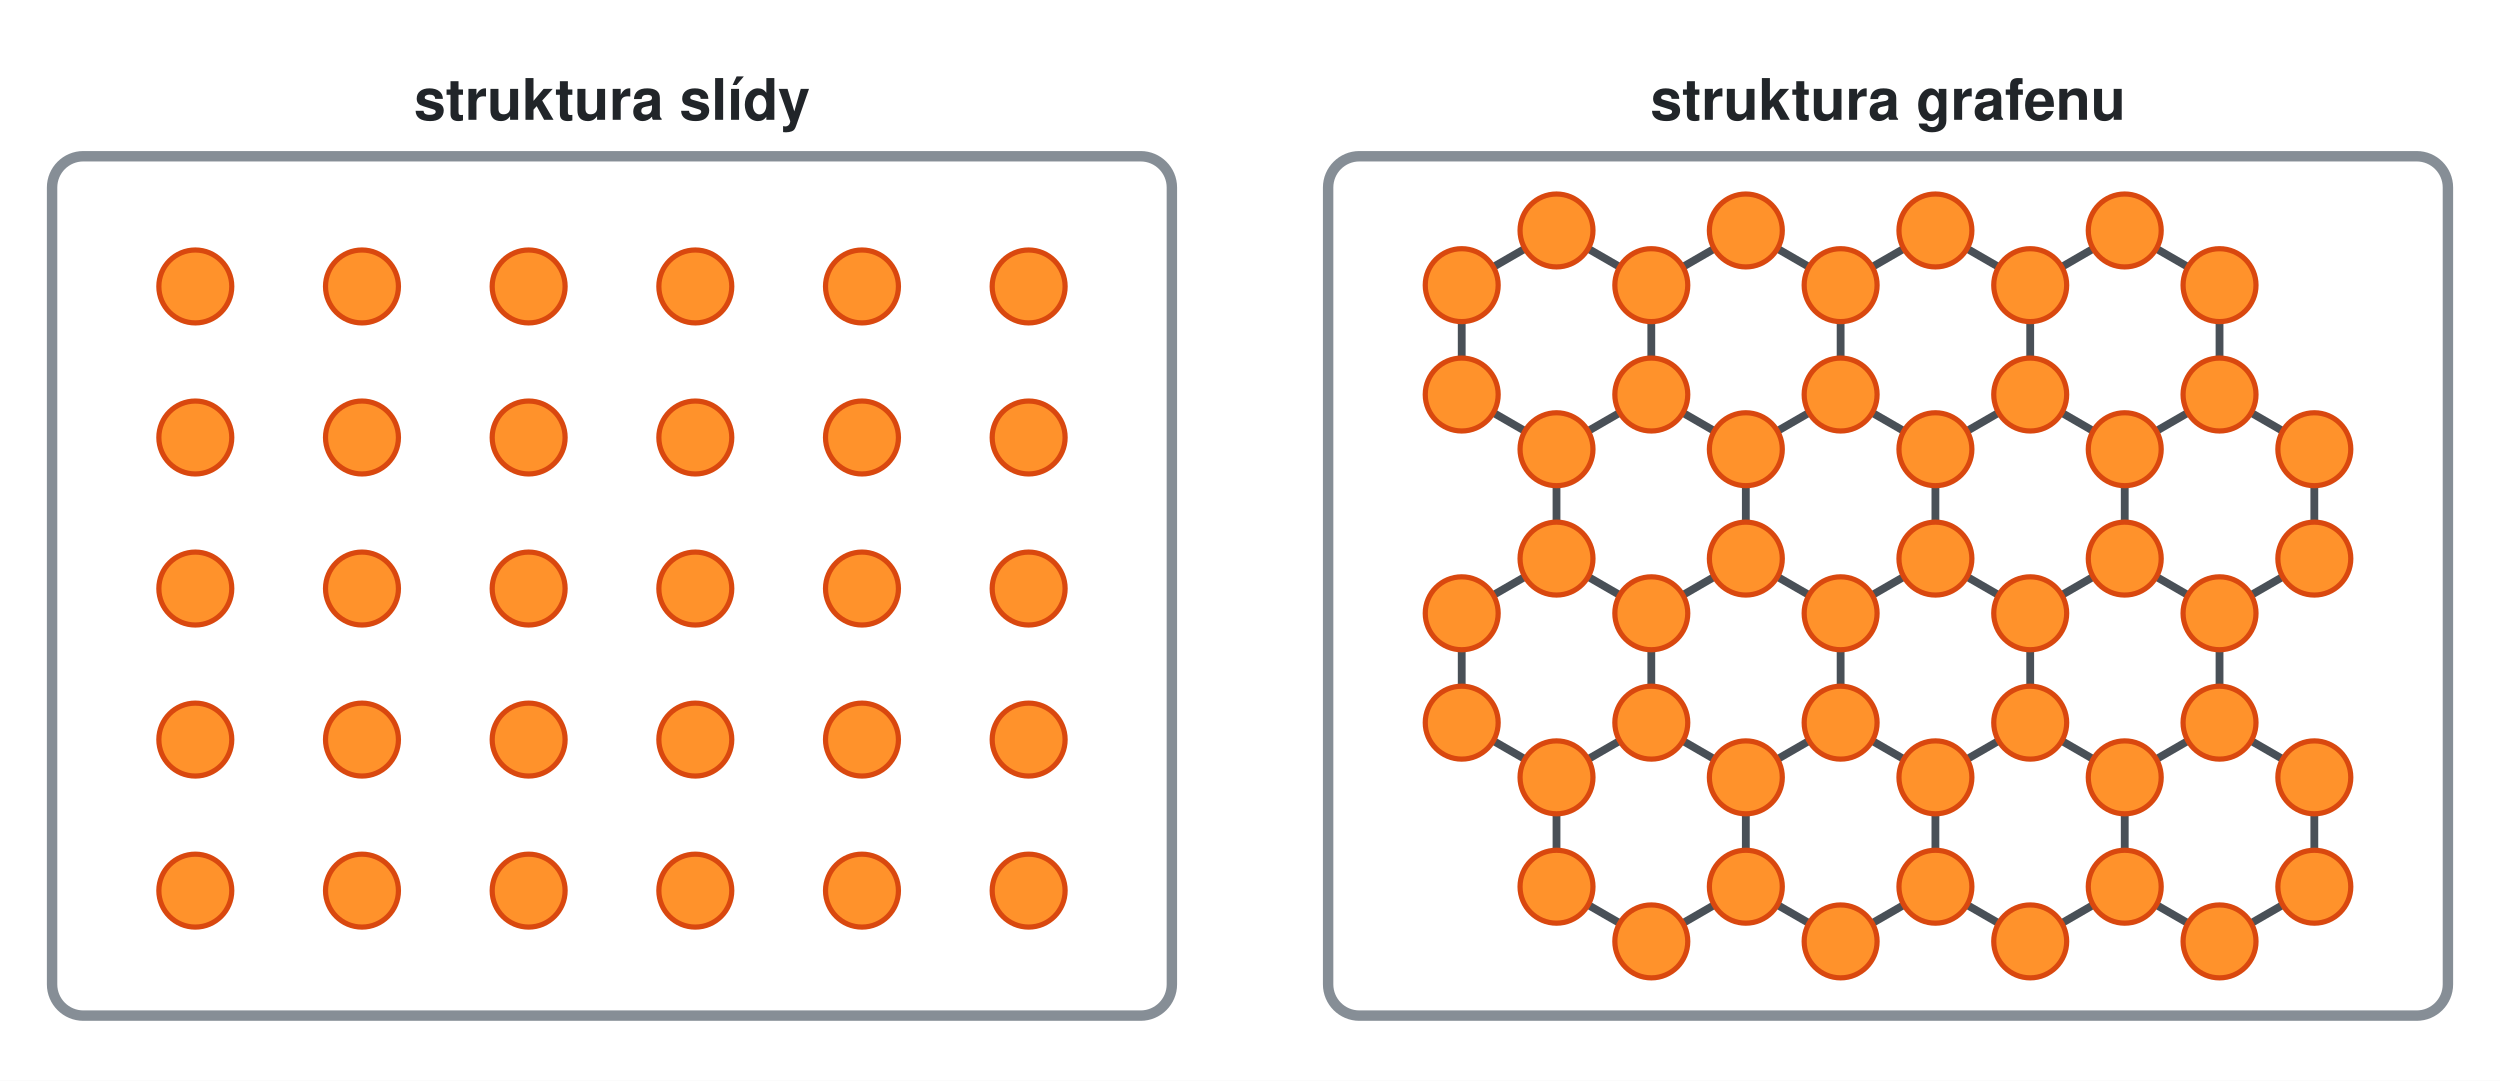
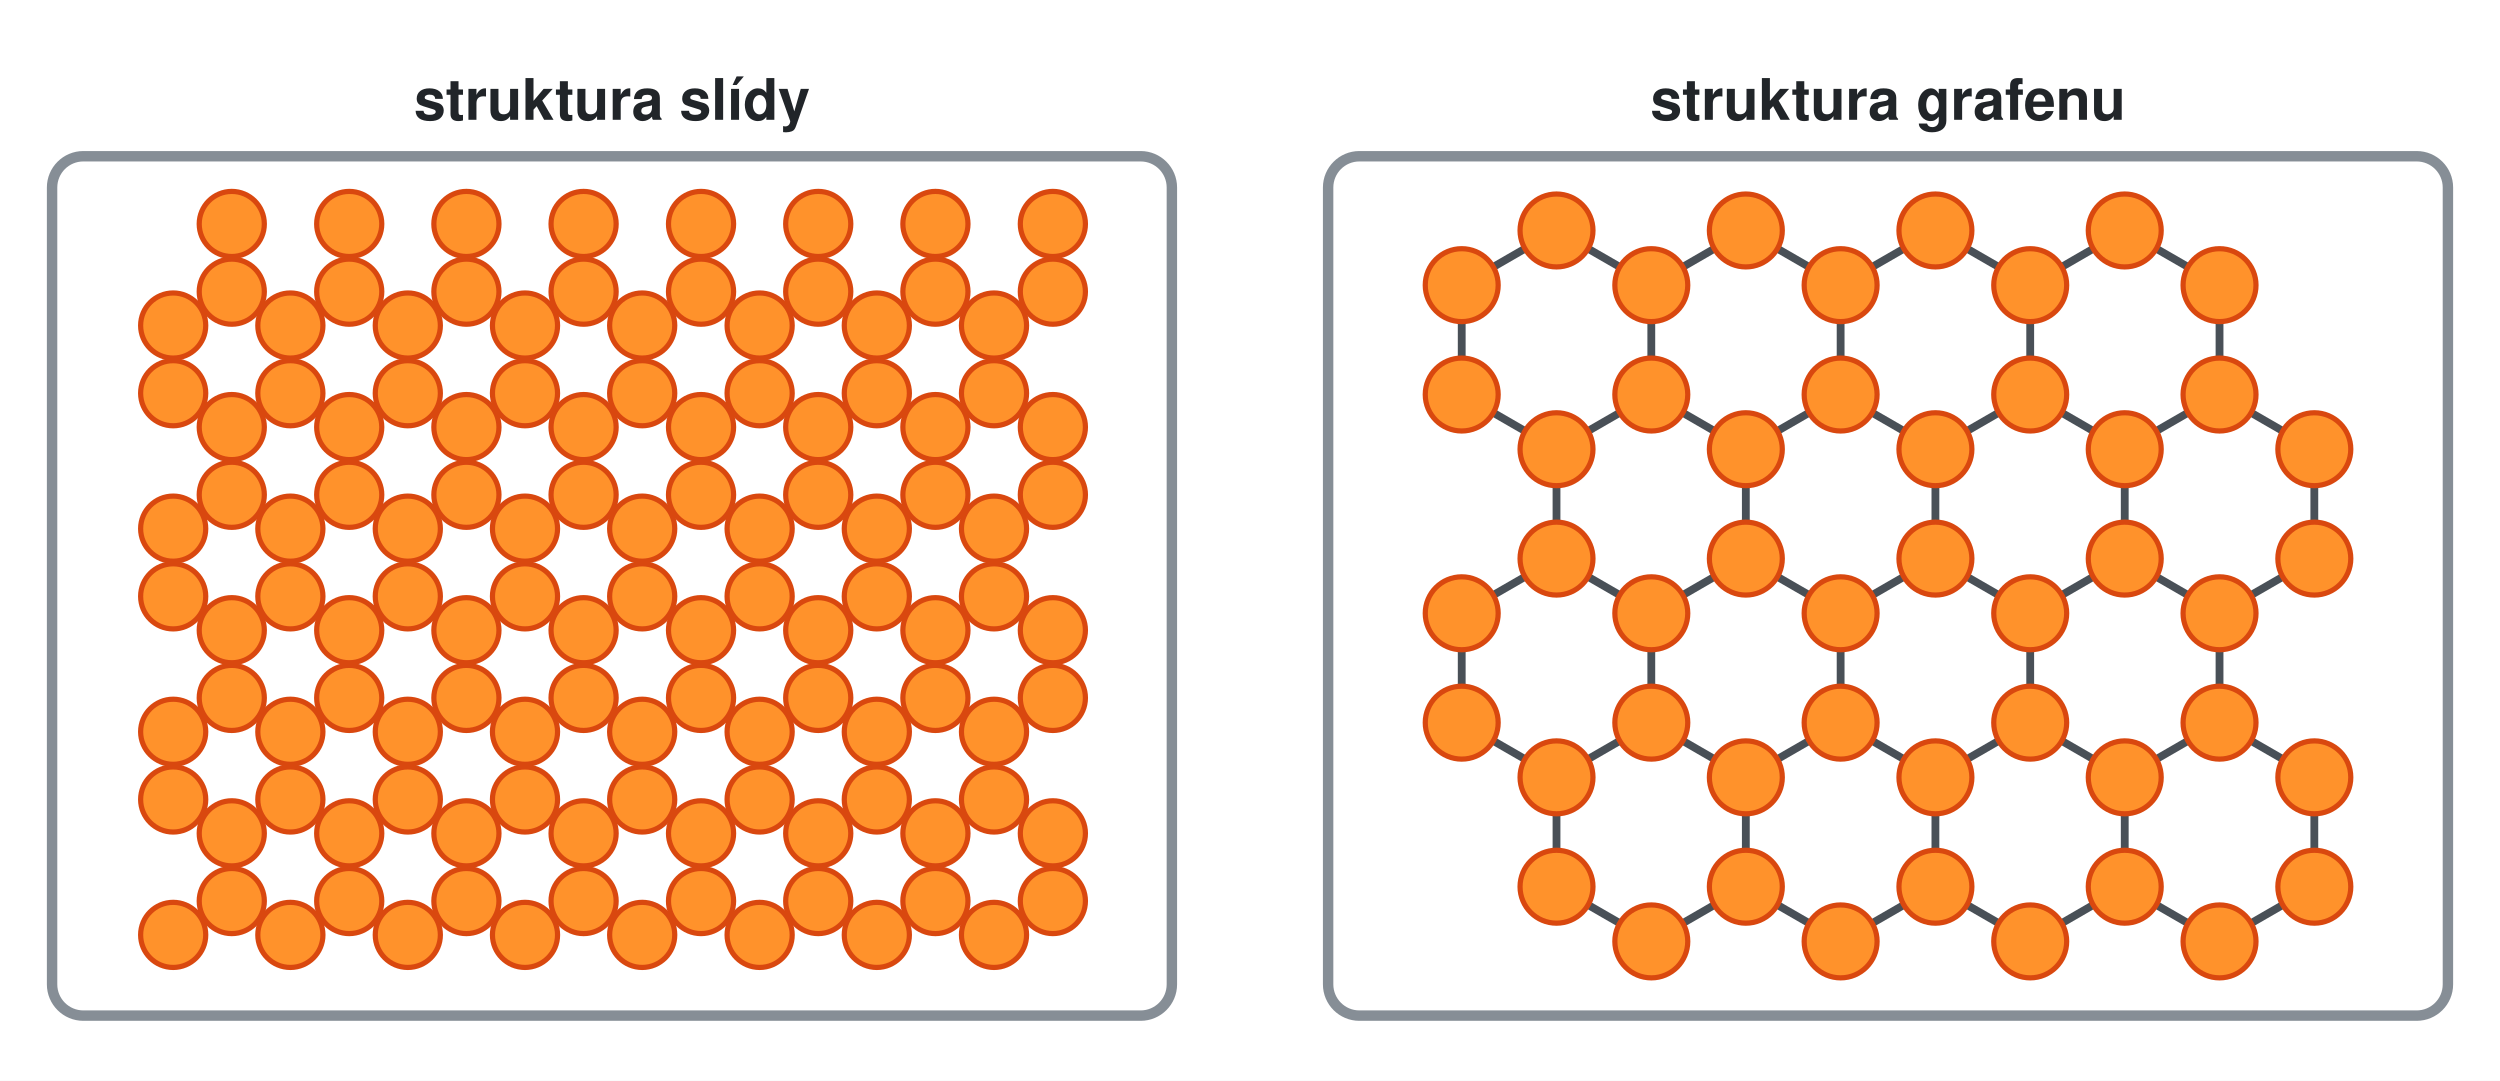
<svg xmlns="http://www.w3.org/2000/svg" viewBox="0 0 960 415" width="960" height="415" font-family="Helvetica, Arial, sans-serif">
  <defs>
    <marker id="ahk" viewBox="0 0 10 10" refX="8" refY="5" markerWidth="5" markerHeight="5" orient="auto">
      <path d="M0,0 L10,5 L0,10 z" fill="#212529" />
    </marker>
    <marker id="ahr" viewBox="0 0 10 10" refX="8" refY="5" markerWidth="5" markerHeight="5" orient="auto">
      <path d="M0,0 L10,5 L0,10 z" fill="#e03131" />
    </marker>
    <marker id="ahb" viewBox="0 0 10 10" refX="8" refY="5" markerWidth="5" markerHeight="5" orient="auto">
      <path d="M0,0 L10,5 L0,10 z" fill="#1971c2" />
    </marker>
    <marker id="ahy" viewBox="0 0 10 10" refX="8" refY="5" markerWidth="5" markerHeight="5" orient="auto">
      <path d="M0,0 L10,5 L0,10 z" fill="#e67700" />
    </marker>
    <marker id="ahg" viewBox="0 0 10 10" refX="8" refY="5" markerWidth="5" markerHeight="5" orient="auto">
      <path d="M0,0 L10,5 L0,10 z" fill="#868e96" />
    </marker>
  </defs>
  <rect width="960" height="415" fill="#ffffff" />
  <rect x="20" y="60" width="430" height="330" rx="12" fill="#ffffff" stroke="#868e96" stroke-width="4" />
  <text x="235.0" y="46" font-size="22" text-anchor="middle" font-weight="bold" fill="#212529">struktura slídy</text>
  <rect x="510" y="60" width="430" height="330" rx="12" fill="#ffffff" stroke="#868e96" stroke-width="4" />
  <text x="725.0" y="46" font-size="22" text-anchor="middle" font-weight="bold" fill="#212529">struktura grafenu</text>
-   <circle cx="75" cy="110" r="14" fill="#ff922b" stroke="#d9480f" stroke-width="2" />
-   <circle cx="75" cy="168" r="14" fill="#ff922b" stroke="#d9480f" stroke-width="2" />
-   <circle cx="75" cy="226" r="14" fill="#ff922b" stroke="#d9480f" stroke-width="2" />
-   <circle cx="75" cy="284" r="14" fill="#ff922b" stroke="#d9480f" stroke-width="2" />
-   <circle cx="75" cy="342" r="14" fill="#ff922b" stroke="#d9480f" stroke-width="2" />
-   <circle cx="139" cy="110" r="14" fill="#ff922b" stroke="#d9480f" stroke-width="2" />
-   <circle cx="139" cy="168" r="14" fill="#ff922b" stroke="#d9480f" stroke-width="2" />
-   <circle cx="139" cy="226" r="14" fill="#ff922b" stroke="#d9480f" stroke-width="2" />
-   <circle cx="139" cy="284" r="14" fill="#ff922b" stroke="#d9480f" stroke-width="2" />
-   <circle cx="139" cy="342" r="14" fill="#ff922b" stroke="#d9480f" stroke-width="2" />
-   <circle cx="203" cy="110" r="14" fill="#ff922b" stroke="#d9480f" stroke-width="2" />
-   <circle cx="203" cy="168" r="14" fill="#ff922b" stroke="#d9480f" stroke-width="2" />
-   <circle cx="203" cy="226" r="14" fill="#ff922b" stroke="#d9480f" stroke-width="2" />
-   <circle cx="203" cy="284" r="14" fill="#ff922b" stroke="#d9480f" stroke-width="2" />
-   <circle cx="203" cy="342" r="14" fill="#ff922b" stroke="#d9480f" stroke-width="2" />
-   <circle cx="267" cy="110" r="14" fill="#ff922b" stroke="#d9480f" stroke-width="2" />
-   <circle cx="267" cy="168" r="14" fill="#ff922b" stroke="#d9480f" stroke-width="2" />
-   <circle cx="267" cy="226" r="14" fill="#ff922b" stroke="#d9480f" stroke-width="2" />
-   <circle cx="267" cy="284" r="14" fill="#ff922b" stroke="#d9480f" stroke-width="2" />
-   <circle cx="267" cy="342" r="14" fill="#ff922b" stroke="#d9480f" stroke-width="2" />
-   <circle cx="331" cy="110" r="14" fill="#ff922b" stroke="#d9480f" stroke-width="2" />
-   <circle cx="331" cy="168" r="14" fill="#ff922b" stroke="#d9480f" stroke-width="2" />
-   <circle cx="331" cy="226" r="14" fill="#ff922b" stroke="#d9480f" stroke-width="2" />
-   <circle cx="331" cy="284" r="14" fill="#ff922b" stroke="#d9480f" stroke-width="2" />
-   <circle cx="331" cy="342" r="14" fill="#ff922b" stroke="#d9480f" stroke-width="2" />
-   <circle cx="395" cy="110" r="14" fill="#ff922b" stroke="#d9480f" stroke-width="2" />
-   <circle cx="395" cy="168" r="14" fill="#ff922b" stroke="#d9480f" stroke-width="2" />
-   <circle cx="395" cy="226" r="14" fill="#ff922b" stroke="#d9480f" stroke-width="2" />
-   <circle cx="395" cy="284" r="14" fill="#ff922b" stroke="#d9480f" stroke-width="2" />
-   <circle cx="395" cy="342" r="14" fill="#ff922b" stroke="#d9480f" stroke-width="2" />
+   <defs>
+     <circle id="k" cx="0" cy="0" r="12.5" fill="#ff922b" stroke="#d9480f" stroke-width="2" />
+   </defs>
+   <use href="#k" x="66.5" y="125.0" />
+   <use href="#k" x="66.5" y="151.0" />
+   <use href="#k" x="89.0" y="86" />
+   <use href="#k" x="89.0" y="112" />
+   <use href="#k" x="111.5" y="125.0" />
+   <use href="#k" x="111.5" y="151.0" />
+   <use href="#k" x="134.1" y="86" />
+   <use href="#k" x="134.1" y="112" />
+   <use href="#k" x="156.6" y="125.0" />
+   <use href="#k" x="156.6" y="151.0" />
+   <use href="#k" x="179.1" y="86" />
+   <use href="#k" x="179.1" y="112" />
+   <use href="#k" x="201.6" y="125.0" />
+   <use href="#k" x="201.6" y="151.0" />
+   <use href="#k" x="224.1" y="86" />
+   <use href="#k" x="224.1" y="112" />
+   <use href="#k" x="246.6" y="125.0" />
+   <use href="#k" x="246.6" y="151.0" />
+   <use href="#k" x="269.2" y="86" />
+   <use href="#k" x="269.2" y="112" />
+   <use href="#k" x="291.7" y="125.0" />
+   <use href="#k" x="291.7" y="151.0" />
+   <use href="#k" x="314.2" y="86" />
+   <use href="#k" x="314.2" y="112" />
+   <use href="#k" x="336.7" y="125.0" />
+   <use href="#k" x="336.7" y="151.0" />
+   <use href="#k" x="359.2" y="86" />
+   <use href="#k" x="359.2" y="112" />
+   <use href="#k" x="381.7" y="125.0" />
+   <use href="#k" x="381.7" y="151.0" />
+   <use href="#k" x="404.3" y="86" />
+   <use href="#k" x="404.3" y="112" />
+   <use href="#k" x="66.5" y="203.0" />
+   <use href="#k" x="66.5" y="229.0" />
+   <use href="#k" x="89.0" y="164" />
+   <use href="#k" x="89.0" y="190" />
+   <use href="#k" x="111.5" y="203.0" />
+   <use href="#k" x="111.5" y="229.0" />
+   <use href="#k" x="134.1" y="164" />
+   <use href="#k" x="134.1" y="190" />
+   <use href="#k" x="156.6" y="203.0" />
+   <use href="#k" x="156.6" y="229.0" />
+   <use href="#k" x="179.1" y="164" />
+   <use href="#k" x="179.1" y="190" />
+   <use href="#k" x="201.6" y="203.0" />
+   <use href="#k" x="201.6" y="229.0" />
+   <use href="#k" x="224.1" y="164" />
+   <use href="#k" x="224.1" y="190" />
+   <use href="#k" x="246.6" y="203.0" />
+   <use href="#k" x="246.6" y="229.0" />
+   <use href="#k" x="269.2" y="164" />
+   <use href="#k" x="269.2" y="190" />
+   <use href="#k" x="291.7" y="203.0" />
+   <use href="#k" x="291.7" y="229.0" />
+   <use href="#k" x="314.2" y="164" />
+   <use href="#k" x="314.2" y="190" />
+   <use href="#k" x="336.7" y="203.0" />
+   <use href="#k" x="336.7" y="229.0" />
+   <use href="#k" x="359.2" y="164" />
+   <use href="#k" x="359.2" y="190" />
+   <use href="#k" x="381.7" y="203.0" />
+   <use href="#k" x="381.7" y="229.0" />
+   <use href="#k" x="404.3" y="164" />
+   <use href="#k" x="404.3" y="190" />
+   <use href="#k" x="66.5" y="281.0" />
+   <use href="#k" x="66.5" y="307.0" />
+   <use href="#k" x="89.0" y="242" />
+   <use href="#k" x="89.0" y="268" />
+   <use href="#k" x="111.5" y="281.0" />
+   <use href="#k" x="111.5" y="307.0" />
+   <use href="#k" x="134.1" y="242" />
+   <use href="#k" x="134.1" y="268" />
+   <use href="#k" x="156.6" y="281.0" />
+   <use href="#k" x="156.6" y="307.0" />
+   <use href="#k" x="179.1" y="242" />
+   <use href="#k" x="179.1" y="268" />
+   <use href="#k" x="201.6" y="281.0" />
+   <use href="#k" x="201.6" y="307.0" />
+   <use href="#k" x="224.1" y="242" />
+   <use href="#k" x="224.1" y="268" />
+   <use href="#k" x="246.6" y="281.0" />
+   <use href="#k" x="246.6" y="307.0" />
+   <use href="#k" x="269.2" y="242" />
+   <use href="#k" x="269.2" y="268" />
+   <use href="#k" x="291.7" y="281.0" />
+   <use href="#k" x="291.7" y="307.0" />
+   <use href="#k" x="314.2" y="242" />
+   <use href="#k" x="314.2" y="268" />
+   <use href="#k" x="336.7" y="281.0" />
+   <use href="#k" x="336.7" y="307.0" />
+   <use href="#k" x="359.2" y="242" />
+   <use href="#k" x="359.2" y="268" />
+   <use href="#k" x="381.7" y="281.0" />
+   <use href="#k" x="381.7" y="307.0" />
+   <use href="#k" x="404.3" y="242" />
+   <use href="#k" x="404.3" y="268" />
+   <use href="#k" x="66.5" y="359.0" />
+   <use href="#k" x="89.0" y="320" />
+   <use href="#k" x="89.0" y="346" />
+   <use href="#k" x="111.5" y="359.0" />
+   <use href="#k" x="134.1" y="320" />
+   <use href="#k" x="134.1" y="346" />
+   <use href="#k" x="156.6" y="359.0" />
+   <use href="#k" x="179.1" y="320" />
+   <use href="#k" x="179.1" y="346" />
+   <use href="#k" x="201.6" y="359.0" />
+   <use href="#k" x="224.1" y="320" />
+   <use href="#k" x="224.1" y="346" />
+   <use href="#k" x="246.6" y="359.0" />
+   <use href="#k" x="269.2" y="320" />
+   <use href="#k" x="269.2" y="346" />
+   <use href="#k" x="291.7" y="359.0" />
+   <use href="#k" x="314.2" y="320" />
+   <use href="#k" x="314.2" y="346" />
+   <use href="#k" x="336.7" y="359.0" />
+   <use href="#k" x="359.2" y="320" />
+   <use href="#k" x="359.2" y="346" />
+   <use href="#k" x="381.7" y="359.0" />
+   <use href="#k" x="404.3" y="320" />
+   <use href="#k" x="404.3" y="346" />
  <line x1="706.8" y1="109.5" x2="743.2" y2="88.5" stroke="#495057" stroke-width="3" />
  <line x1="815.9" y1="172.5" x2="779.6" y2="151.5" stroke="#495057" stroke-width="3" />
  <line x1="561.3" y1="277.5" x2="597.7" y2="298.5" stroke="#495057" stroke-width="3" />
  <line x1="634.1" y1="277.5" x2="634.1" y2="235.5" stroke="#495057" stroke-width="3" />
  <line x1="670.4" y1="172.5" x2="706.8" y2="151.5" stroke="#495057" stroke-width="3" />
  <line x1="597.7" y1="340.5" x2="597.7" y2="298.5" stroke="#495057" stroke-width="3" />
  <line x1="743.2" y1="214.5" x2="779.6" y2="235.5" stroke="#495057" stroke-width="3" />
  <line x1="706.8" y1="361.5" x2="743.2" y2="340.5" stroke="#495057" stroke-width="3" />
  <line x1="815.9" y1="340.5" x2="815.9" y2="298.5" stroke="#495057" stroke-width="3" />
  <line x1="597.7" y1="172.5" x2="634.1" y2="151.5" stroke="#495057" stroke-width="3" />
  <line x1="561.3" y1="151.5" x2="597.7" y2="172.5" stroke="#495057" stroke-width="3" />
  <line x1="706.8" y1="277.5" x2="670.4" y2="298.5" stroke="#495057" stroke-width="3" />
  <line x1="888.7" y1="172.5" x2="888.7" y2="214.5" stroke="#495057" stroke-width="3" />
  <line x1="634.1" y1="235.5" x2="670.4" y2="214.5" stroke="#495057" stroke-width="3" />
  <line x1="743.2" y1="298.5" x2="706.8" y2="277.5" stroke="#495057" stroke-width="3" />
  <line x1="743.2" y1="172.5" x2="706.8" y2="151.5" stroke="#495057" stroke-width="3" />
  <line x1="815.9" y1="340.5" x2="779.6" y2="361.5" stroke="#495057" stroke-width="3" />
  <line x1="852.3" y1="277.5" x2="852.3" y2="235.5" stroke="#495057" stroke-width="3" />
  <line x1="852.3" y1="151.5" x2="815.9" y2="172.5" stroke="#495057" stroke-width="3" />
  <line x1="888.7" y1="340.5" x2="852.3" y2="361.5" stroke="#495057" stroke-width="3" />
  <line x1="634.1" y1="109.5" x2="634.1" y2="151.5" stroke="#495057" stroke-width="3" />
  <line x1="779.6" y1="109.5" x2="779.6" y2="151.5" stroke="#495057" stroke-width="3" />
  <line x1="706.8" y1="109.5" x2="706.8" y2="151.5" stroke="#495057" stroke-width="3" />
  <line x1="670.4" y1="214.5" x2="706.8" y2="235.5" stroke="#495057" stroke-width="3" />
  <line x1="561.3" y1="235.5" x2="561.3" y2="277.5" stroke="#495057" stroke-width="3" />
  <line x1="706.8" y1="277.5" x2="706.8" y2="235.5" stroke="#495057" stroke-width="3" />
  <line x1="888.7" y1="172.5" x2="852.3" y2="151.5" stroke="#495057" stroke-width="3" />
  <line x1="779.6" y1="277.5" x2="815.9" y2="298.5" stroke="#495057" stroke-width="3" />
  <line x1="670.4" y1="88.5" x2="634.1" y2="109.5" stroke="#495057" stroke-width="3" />
  <line x1="779.6" y1="151.5" x2="743.2" y2="172.5" stroke="#495057" stroke-width="3" />
  <line x1="888.7" y1="340.5" x2="888.7" y2="298.5" stroke="#495057" stroke-width="3" />
  <line x1="852.3" y1="277.5" x2="888.7" y2="298.5" stroke="#495057" stroke-width="3" />
  <line x1="779.6" y1="277.5" x2="779.6" y2="235.5" stroke="#495057" stroke-width="3" />
  <line x1="634.1" y1="361.5" x2="597.7" y2="340.5" stroke="#495057" stroke-width="3" />
  <line x1="670.4" y1="172.5" x2="670.4" y2="214.5" stroke="#495057" stroke-width="3" />
  <line x1="634.1" y1="235.5" x2="597.7" y2="214.5" stroke="#495057" stroke-width="3" />
  <line x1="743.2" y1="340.5" x2="779.6" y2="361.5" stroke="#495057" stroke-width="3" />
  <line x1="743.2" y1="214.5" x2="706.8" y2="235.5" stroke="#495057" stroke-width="3" />
  <line x1="597.7" y1="88.5" x2="561.3" y2="109.5" stroke="#495057" stroke-width="3" />
  <line x1="670.4" y1="88.5" x2="706.8" y2="109.5" stroke="#495057" stroke-width="3" />
  <line x1="670.4" y1="172.5" x2="634.1" y2="151.5" stroke="#495057" stroke-width="3" />
  <line x1="561.3" y1="151.5" x2="561.3" y2="109.5" stroke="#495057" stroke-width="3" />
  <line x1="852.3" y1="109.5" x2="852.3" y2="151.5" stroke="#495057" stroke-width="3" />
  <line x1="634.1" y1="277.5" x2="670.4" y2="298.5" stroke="#495057" stroke-width="3" />
  <line x1="743.2" y1="298.5" x2="743.2" y2="340.5" stroke="#495057" stroke-width="3" />
  <line x1="779.6" y1="277.5" x2="743.2" y2="298.5" stroke="#495057" stroke-width="3" />
  <line x1="815.9" y1="172.5" x2="815.9" y2="214.5" stroke="#495057" stroke-width="3" />
  <line x1="852.3" y1="235.5" x2="815.9" y2="214.5" stroke="#495057" stroke-width="3" />
  <line x1="852.3" y1="277.5" x2="815.9" y2="298.5" stroke="#495057" stroke-width="3" />
  <line x1="779.6" y1="109.5" x2="815.9" y2="88.5" stroke="#495057" stroke-width="3" />
  <line x1="634.1" y1="109.5" x2="597.7" y2="88.5" stroke="#495057" stroke-width="3" />
  <line x1="597.7" y1="172.5" x2="597.7" y2="214.5" stroke="#495057" stroke-width="3" />
  <line x1="852.3" y1="235.5" x2="888.7" y2="214.5" stroke="#495057" stroke-width="3" />
  <line x1="852.3" y1="109.5" x2="815.9" y2="88.5" stroke="#495057" stroke-width="3" />
  <line x1="815.9" y1="340.5" x2="852.3" y2="361.5" stroke="#495057" stroke-width="3" />
  <line x1="670.4" y1="340.5" x2="706.8" y2="361.5" stroke="#495057" stroke-width="3" />
  <line x1="561.3" y1="235.5" x2="597.7" y2="214.5" stroke="#495057" stroke-width="3" />
  <line x1="670.4" y1="340.5" x2="634.1" y2="361.5" stroke="#495057" stroke-width="3" />
  <line x1="743.2" y1="214.5" x2="743.2" y2="172.5" stroke="#495057" stroke-width="3" />
  <line x1="779.6" y1="235.5" x2="815.9" y2="214.5" stroke="#495057" stroke-width="3" />
  <line x1="670.4" y1="340.5" x2="670.4" y2="298.5" stroke="#495057" stroke-width="3" />
  <line x1="634.1" y1="277.5" x2="597.7" y2="298.5" stroke="#495057" stroke-width="3" />
  <line x1="779.6" y1="109.5" x2="743.2" y2="88.5" stroke="#495057" stroke-width="3" />
  <circle cx="634.1" cy="151.5" r="14" fill="#ff922b" stroke="#d9480f" stroke-width="2" />
  <circle cx="597.7" cy="172.5" r="14" fill="#ff922b" stroke="#d9480f" stroke-width="2" />
  <circle cx="561.3" cy="151.5" r="14" fill="#ff922b" stroke="#d9480f" stroke-width="2" />
  <circle cx="561.3" cy="109.5" r="14" fill="#ff922b" stroke="#d9480f" stroke-width="2" />
  <circle cx="597.7" cy="88.5" r="14" fill="#ff922b" stroke="#d9480f" stroke-width="2" />
  <circle cx="634.1" cy="109.5" r="14" fill="#ff922b" stroke="#d9480f" stroke-width="2" />
  <circle cx="706.8" cy="151.5" r="14" fill="#ff922b" stroke="#d9480f" stroke-width="2" />
  <circle cx="670.4" cy="172.5" r="14" fill="#ff922b" stroke="#d9480f" stroke-width="2" />
  <circle cx="670.4" cy="88.5" r="14" fill="#ff922b" stroke="#d9480f" stroke-width="2" />
  <circle cx="706.8" cy="109.5" r="14" fill="#ff922b" stroke="#d9480f" stroke-width="2" />
  <circle cx="779.6" cy="151.5" r="14" fill="#ff922b" stroke="#d9480f" stroke-width="2" />
  <circle cx="743.2" cy="172.5" r="14" fill="#ff922b" stroke="#d9480f" stroke-width="2" />
  <circle cx="743.2" cy="88.5" r="14" fill="#ff922b" stroke="#d9480f" stroke-width="2" />
  <circle cx="779.6" cy="109.5" r="14" fill="#ff922b" stroke="#d9480f" stroke-width="2" />
  <circle cx="852.3" cy="151.5" r="14" fill="#ff922b" stroke="#d9480f" stroke-width="2" />
  <circle cx="815.9" cy="172.5" r="14" fill="#ff922b" stroke="#d9480f" stroke-width="2" />
  <circle cx="815.9" cy="88.5" r="14" fill="#ff922b" stroke="#d9480f" stroke-width="2" />
  <circle cx="852.3" cy="109.5" r="14" fill="#ff922b" stroke="#d9480f" stroke-width="2" />
  <circle cx="670.4" cy="214.5" r="14" fill="#ff922b" stroke="#d9480f" stroke-width="2" />
  <circle cx="634.1" cy="235.5" r="14" fill="#ff922b" stroke="#d9480f" stroke-width="2" />
  <circle cx="597.7" cy="214.5" r="14" fill="#ff922b" stroke="#d9480f" stroke-width="2" />
  <circle cx="743.2" cy="214.5" r="14" fill="#ff922b" stroke="#d9480f" stroke-width="2" />
  <circle cx="706.8" cy="235.5" r="14" fill="#ff922b" stroke="#d9480f" stroke-width="2" />
  <circle cx="815.9" cy="214.5" r="14" fill="#ff922b" stroke="#d9480f" stroke-width="2" />
  <circle cx="779.6" cy="235.5" r="14" fill="#ff922b" stroke="#d9480f" stroke-width="2" />
  <circle cx="888.7" cy="214.5" r="14" fill="#ff922b" stroke="#d9480f" stroke-width="2" />
  <circle cx="852.3" cy="235.5" r="14" fill="#ff922b" stroke="#d9480f" stroke-width="2" />
  <circle cx="888.7" cy="172.5" r="14" fill="#ff922b" stroke="#d9480f" stroke-width="2" />
  <circle cx="634.1" cy="277.5" r="14" fill="#ff922b" stroke="#d9480f" stroke-width="2" />
  <circle cx="597.7" cy="298.5" r="14" fill="#ff922b" stroke="#d9480f" stroke-width="2" />
  <circle cx="561.3" cy="277.5" r="14" fill="#ff922b" stroke="#d9480f" stroke-width="2" />
  <circle cx="561.3" cy="235.5" r="14" fill="#ff922b" stroke="#d9480f" stroke-width="2" />
  <circle cx="706.8" cy="277.5" r="14" fill="#ff922b" stroke="#d9480f" stroke-width="2" />
  <circle cx="670.4" cy="298.5" r="14" fill="#ff922b" stroke="#d9480f" stroke-width="2" />
  <circle cx="779.6" cy="277.5" r="14" fill="#ff922b" stroke="#d9480f" stroke-width="2" />
  <circle cx="743.2" cy="298.5" r="14" fill="#ff922b" stroke="#d9480f" stroke-width="2" />
  <circle cx="852.3" cy="277.5" r="14" fill="#ff922b" stroke="#d9480f" stroke-width="2" />
  <circle cx="815.9" cy="298.5" r="14" fill="#ff922b" stroke="#d9480f" stroke-width="2" />
  <circle cx="670.4" cy="340.5" r="14" fill="#ff922b" stroke="#d9480f" stroke-width="2" />
  <circle cx="634.1" cy="361.5" r="14" fill="#ff922b" stroke="#d9480f" stroke-width="2" />
  <circle cx="597.7" cy="340.5" r="14" fill="#ff922b" stroke="#d9480f" stroke-width="2" />
  <circle cx="743.2" cy="340.5" r="14" fill="#ff922b" stroke="#d9480f" stroke-width="2" />
  <circle cx="706.8" cy="361.5" r="14" fill="#ff922b" stroke="#d9480f" stroke-width="2" />
  <circle cx="815.9" cy="340.5" r="14" fill="#ff922b" stroke="#d9480f" stroke-width="2" />
  <circle cx="779.6" cy="361.5" r="14" fill="#ff922b" stroke="#d9480f" stroke-width="2" />
  <circle cx="888.7" cy="340.5" r="14" fill="#ff922b" stroke="#d9480f" stroke-width="2" />
  <circle cx="852.3" cy="361.5" r="14" fill="#ff922b" stroke="#d9480f" stroke-width="2" />
  <circle cx="888.7" cy="298.5" r="14" fill="#ff922b" stroke="#d9480f" stroke-width="2" />
</svg>
